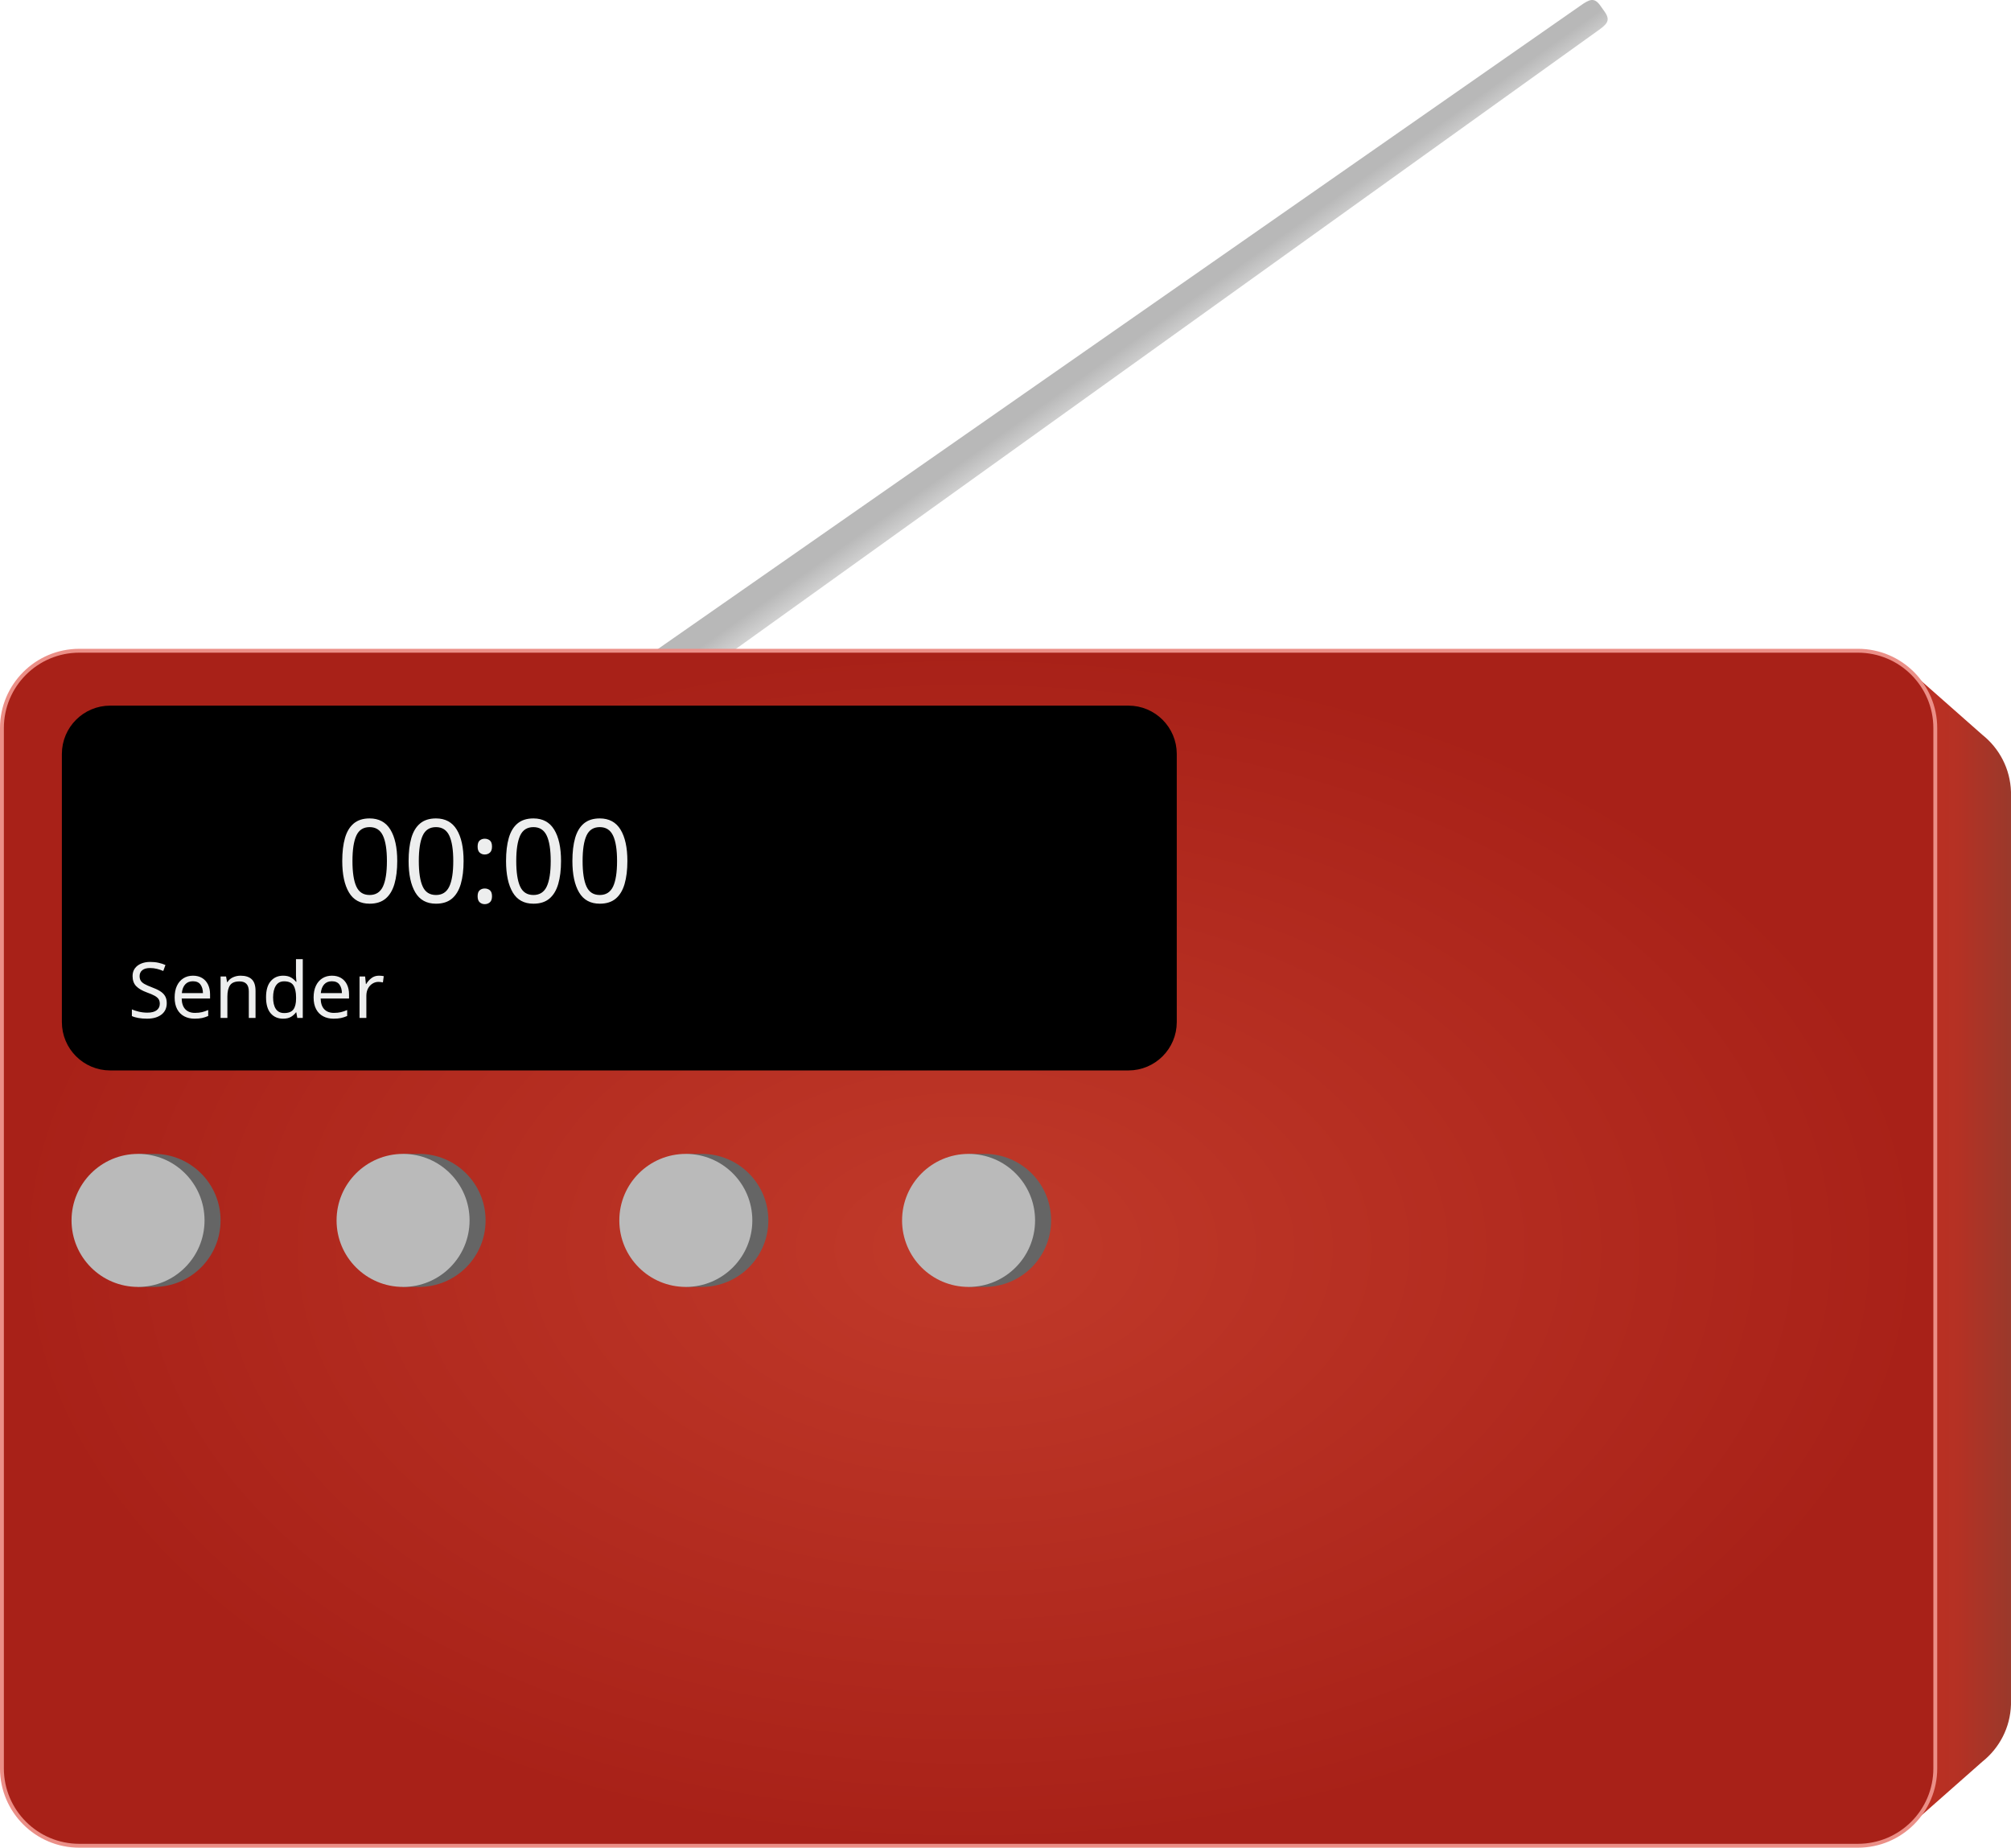
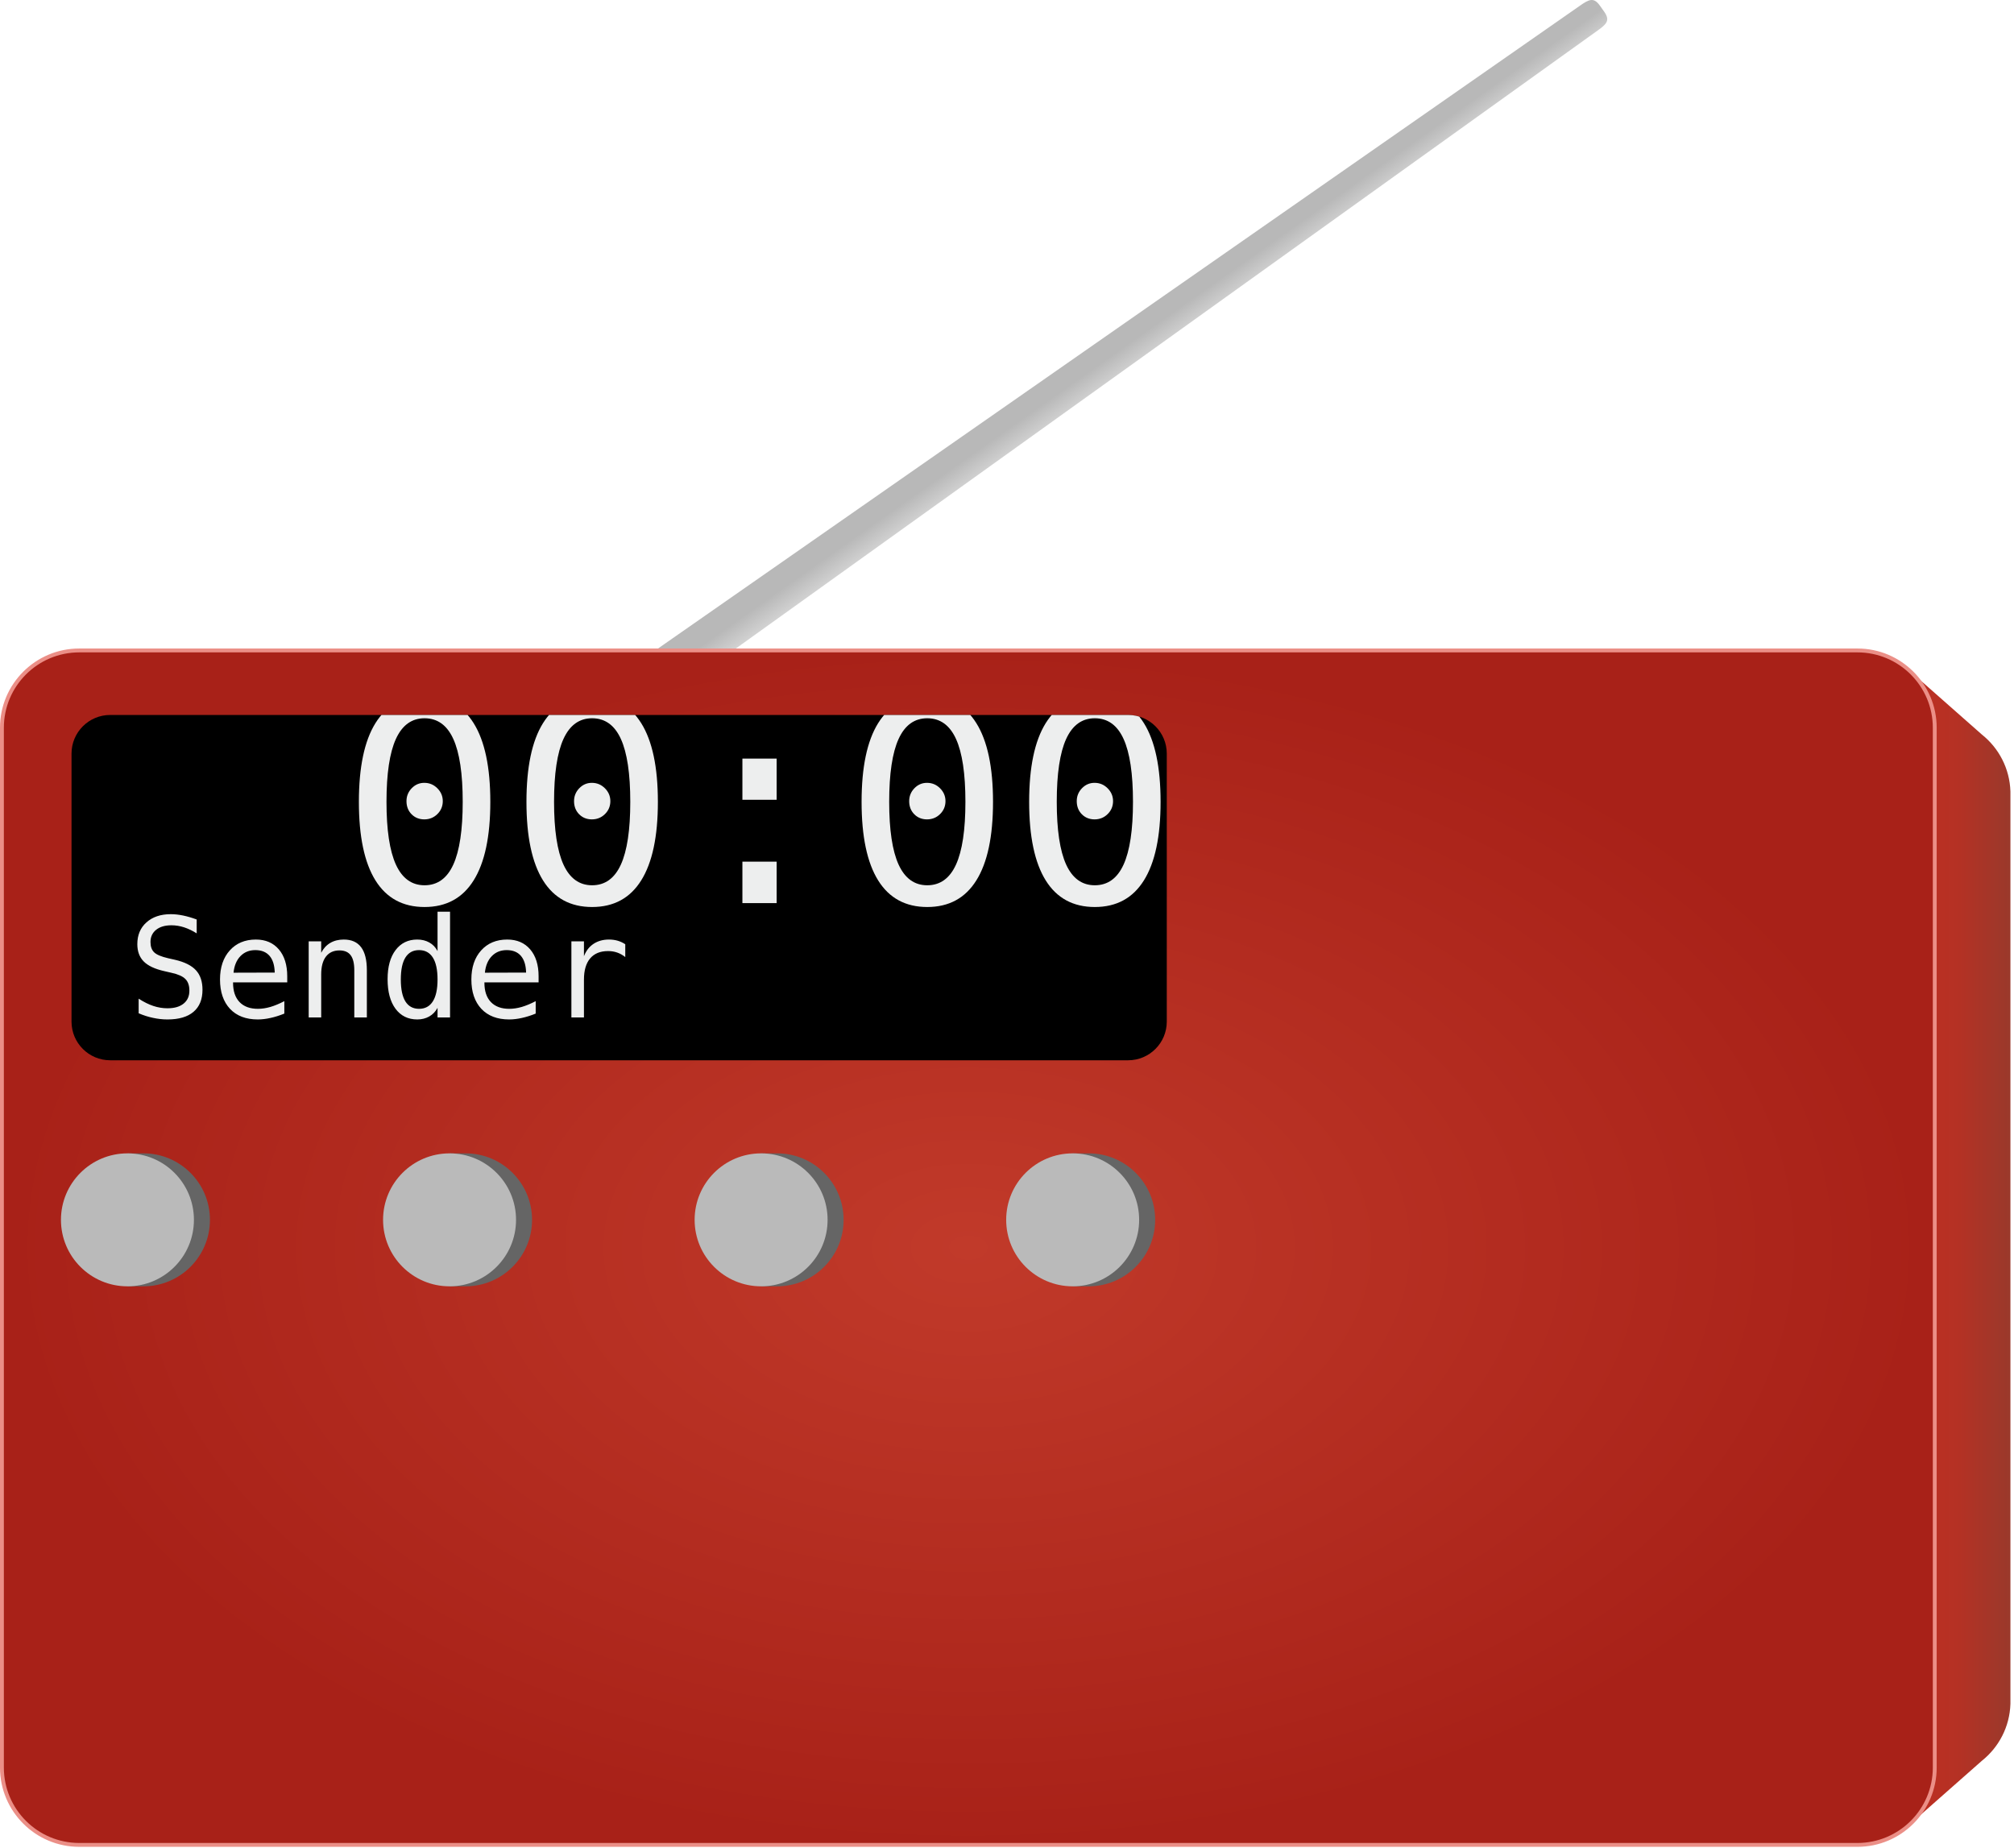
- <svg xmlns="http://www.w3.org/2000/svg" width="100%" height="100%" viewBox="0 0 2167 1991" version="1.1" xml:space="preserve" style="fill-rule:evenodd;clip-rule:evenodd;stroke-linecap:round;stroke-linejoin:round;stroke-miterlimit:1.5;">
-   <path id="antenne" d="M1721.79,33.07c10.022,-7.087 13.948,-11.09 7.309,-20.478l-4.535,-6.414c-6.639,-9.388 -11.722,-7.02 -21.743,0.066l-1031.6,719.294c-10.021,7.086 -12.767,20.462 -6.128,29.85l4.535,6.413c6.639,9.388 20.164,11.256 30.186,4.17l1021.98,-732.901Z" style="fill:url(#_Linear1);" />
+ <svg xmlns="http://www.w3.org/2000/svg" width="100%" height="100%" viewBox="0 0 521 478" version="1.1" xml:space="preserve" style="fill-rule:evenodd;clip-rule:evenodd;stroke-linecap:round;stroke-linejoin:round;stroke-miterlimit:1.5;">
+   <path id="antenne" d="M413.23,7.937c2.405,-1.701 3.347,-2.662 1.754,-4.915l-1.089,-1.539c-1.593,-2.253 -2.813,-1.685 -5.218,0.016l-247.584,172.63c-2.405,1.701 -3.064,4.911 -1.471,7.164l1.089,1.539c1.593,2.253 4.839,2.702 7.245,1.001l245.274,-175.896Z" style="fill:url(#_Linear1);" />
  <g id="chassis">
-     <path id="body2" d="M2166.98,853.201l0,983.309c-0.722,24.854 -12.582,46.937 -30.763,61.428l-80.354,70.889l0,-1247.94l80.354,70.888c18.18,14.49 30.041,36.574 30.763,61.428Z" style="fill:url(#_Linear2);" />
-     <path id="body1" d="M2085.42,784.445c-0,-45.993 -37.341,-83.333 -83.334,-83.333l-1916.67,-0c-45.993,-0 -83.334,37.34 -83.334,83.333l0,1120.83c0,45.993 37.341,83.334 83.334,83.334l1916.67,-0c45.993,-0 83.334,-37.341 83.334,-83.334l-0,-1120.83Z" style="fill:url(#_Radial3);stroke:#eb8f87;stroke-width:4.17px;" />
-     <path id="screen" d="M1257.64,812.325c-0,-22.996 -18.67,-41.667 -41.667,-41.667l-1097.22,0c-22.996,0 -41.667,18.671 -41.667,41.667l0,288.889c0,22.996 18.671,41.667 41.667,41.667l1097.22,-0c22.997,-0 41.667,-18.671 41.667,-41.667l-0,-288.889Z" />
+     <path id="body2" d="M520.075,204.768l-0,235.994c-0.174,5.965 -3.02,11.265 -7.383,14.743l-19.285,17.013l-0,-299.506l19.285,17.014c4.363,3.477 7.21,8.777 7.383,14.742Z" style="fill:url(#_Linear2);" />
+     <path id="body1" d="M500.5,188.267c0,-11.039 -8.962,-20 -20,-20l-460,-0c-11.038,-0 -20,8.961 -20,20l0,269c0,11.038 8.962,20 20,20l460,-0c11.038,-0 20,-8.962 20,-20l0,-269Z" style="fill:url(#_Radial3);stroke:#eb8f87;stroke-width:1px;" />
+     <path id="screen" d="M301.833,194.958c0,-5.519 -4.481,-10 -10,-10l-263.333,-0c-5.519,-0 -10,4.481 -10,10l-0,69.333c-0,5.519 4.481,10 10,10l263.333,0c5.519,0 10,-4.481 10,-10l0,-69.333Z" />
    <clipPath id="_clip4">
-       <path d="M1257.64,812.325c-0,-22.996 -18.67,-41.667 -41.667,-41.667l-1097.22,0c-22.996,0 -41.667,18.671 -41.667,41.667l0,288.889c0,22.996 18.671,41.667 41.667,41.667l1097.22,-0c22.997,-0 41.667,-18.671 41.667,-41.667l-0,-288.889Z" />
+       <path d="M301.833,194.958c0,-5.519 -4.481,-10 -10,-10l-263.333,-0c-5.519,-0 -10,4.481 -10,10l-0,69.333c-0,5.519 4.481,10 10,10l263.333,0c5.519,0 10,-4.481 10,-10l0,-69.333Z" />
    </clipPath>
    <g clip-path="url(#_clip4)">
-       <text id="channel" x="137.859px" y="1096.71px" style="font-family:'PressStart2P-Regular', 'Press Start 2P';font-size:83.333px;fill:#edeeee;">Sender</text>
-       <text id="time" x="362.674px" y="972.394px" style="font-family:'PressStart2P-Regular', 'Press Start 2P';font-size:125px;fill:#edeeee;">00:00</text>
+       <text id="channel" x="33.086px" y="263.211px" style="font-family:'VT323-Regular', 'VT323', monospace;font-size:36px;fill:#edeeee;">Sender</text>
+       <text id="time" x="88.167px" y="233.625px" style="font-family:'VT323-Regular', 'VT323', monospace;font-size:72px;fill:#edeeee;">00:00</text>
    </g>
-     <path d="M1257.64,812.325c-0,-22.996 -18.67,-41.667 -41.667,-41.667l-1097.22,0c-22.996,0 -41.667,18.671 -41.667,41.667l0,288.889c0,22.996 18.671,41.667 41.667,41.667l1097.22,-0c22.997,-0 41.667,-18.671 41.667,-41.667l-0,-288.889Z" style="fill:none;stroke:#000;stroke-width:20.83px;" />
  </g>
  <g id="button">
-     <path d="M166.01,1243.2c39.552,0 71.663,32.111 71.663,71.663c-0,39.551 -32.111,71.662 -71.663,71.662l-17.264,0l-0,-143.325c7.743,0 0.363,0 17.264,0Z" style="fill:#656565;" />
-     <circle cx="148.746" cy="1314.87" r="71.663" style="fill:#bababa;" />
+     <path d="M37.11,298.369c9.493,-0 17.199,7.706 17.199,17.199c0,9.492 -7.706,17.199 -17.199,17.199l-4.143,-0l-0,-34.398l4.143,-0Z" style="fill:#656565;" />
+     <circle cx="32.967" cy="315.568" r="17.199" style="fill:#bababa;" />
  </g>
  <g id="button1">
-     <path d="M451.601,1243.2c39.551,0 71.662,32.111 71.662,71.663c0,39.551 -32.111,71.662 -71.662,71.662l-17.265,0l0,-143.325c7.743,0 0.364,0 17.265,0Z" style="fill:#656565;" />
-     <circle cx="434.336" cy="1314.87" r="71.663" style="fill:#bababa;" />
+     <path d="M120.438,298.369c9.493,-0 17.199,7.706 17.199,17.199c0,9.492 -7.706,17.199 -17.199,17.199l-4.143,-0l-0,-34.398l4.143,-0Z" style="fill:#656565;" />
+     <circle cx="116.295" cy="315.568" r="17.199" style="fill:#bababa;" />
  </g>
  <g id="button2">
-     <path d="M756.288,1243.2c39.552,0 71.663,32.111 71.663,71.663c-0,39.551 -32.111,71.662 -71.663,71.662l-17.264,0l-0,-143.325c7.743,0 0.363,0 17.264,0Z" style="fill:#656565;" />
-     <circle cx="739.024" cy="1314.87" r="71.663" style="fill:#bababa;" />
+     <path d="M201.034,298.369c9.492,-0 17.199,7.706 17.199,17.199c0,9.492 -7.707,17.199 -17.199,17.199l-4.143,-0l-0,-34.398l4.143,-0Z" style="fill:#656565;" />
+     <circle cx="196.891" cy="315.568" r="17.199" style="fill:#bababa;" />
  </g>
  <g id="button3">
-     <path d="M1060.98,1243.2c39.551,0 71.662,32.111 71.662,71.663c0,39.551 -32.111,71.662 -71.662,71.662l-17.265,0l0,-143.325c7.743,0 0.364,0 17.265,0Z" style="fill:#656565;" />
-     <circle cx="1043.71" cy="1314.87" r="71.663" style="fill:#bababa;" />
+     <path d="M281.63,298.369c9.492,-0 17.199,7.706 17.199,17.199c-0,9.492 -7.707,17.199 -17.199,17.199l-4.144,-0l0,-34.398l4.144,-0Z" style="fill:#656565;" />
+     <circle cx="277.486" cy="315.568" r="17.199" style="fill:#bababa;" />
  </g>
  <defs>
-     <linearGradient id="_Linear1" x1="0" y1="0" x2="1" y2="0" gradientUnits="userSpaceOnUse" gradientTransform="matrix(14.2962,20.2166,-531.551,375.889,1198.91,382.706)">
+     <linearGradient id="_Linear1" x1="0" y1="0" x2="1" y2="0" gradientUnits="userSpaceOnUse" gradientTransform="matrix(3.4311,4.85198,-127.572,90.2133,287.739,91.8493)">
      <stop offset="0" style="stop-color:#b8b8b8;stop-opacity:1" />
      <stop offset="1" style="stop-color:#d3d3d3;stop-opacity:1" />
    </linearGradient>
-     <linearGradient id="_Linear2" x1="0" y1="0" x2="1" y2="0" gradientUnits="userSpaceOnUse" gradientTransform="matrix(111.117,0,0,1247.94,2055.86,1344.86)">
+     <linearGradient id="_Linear2" x1="0" y1="0" x2="1" y2="0" gradientUnits="userSpaceOnUse" gradientTransform="matrix(26.6681,0,0,299.506,493.407,322.765)">
      <stop offset="0" style="stop-color:#bf2e21;stop-opacity:1" />
      <stop offset="0.48" style="stop-color:#b53124;stop-opacity:1" />
      <stop offset="1" style="stop-color:#9a392b;stop-opacity:1" />
    </linearGradient>
-     <radialGradient id="_Radial3" cx="0" cy="0" r="1" gradientUnits="userSpaceOnUse" gradientTransform="matrix(1041.67,0,0,643.75,1043.75,1344.86)">
+     <radialGradient id="_Radial3" cx="0" cy="0" r="1" gradientUnits="userSpaceOnUse" gradientTransform="matrix(250,0,0,154.5,250.5,322.767)">
      <stop offset="0" style="stop-color:#c13a2a;stop-opacity:1" />
      <stop offset="1" style="stop-color:#a82118;stop-opacity:1" />
    </radialGradient>
  </defs>
</svg>
